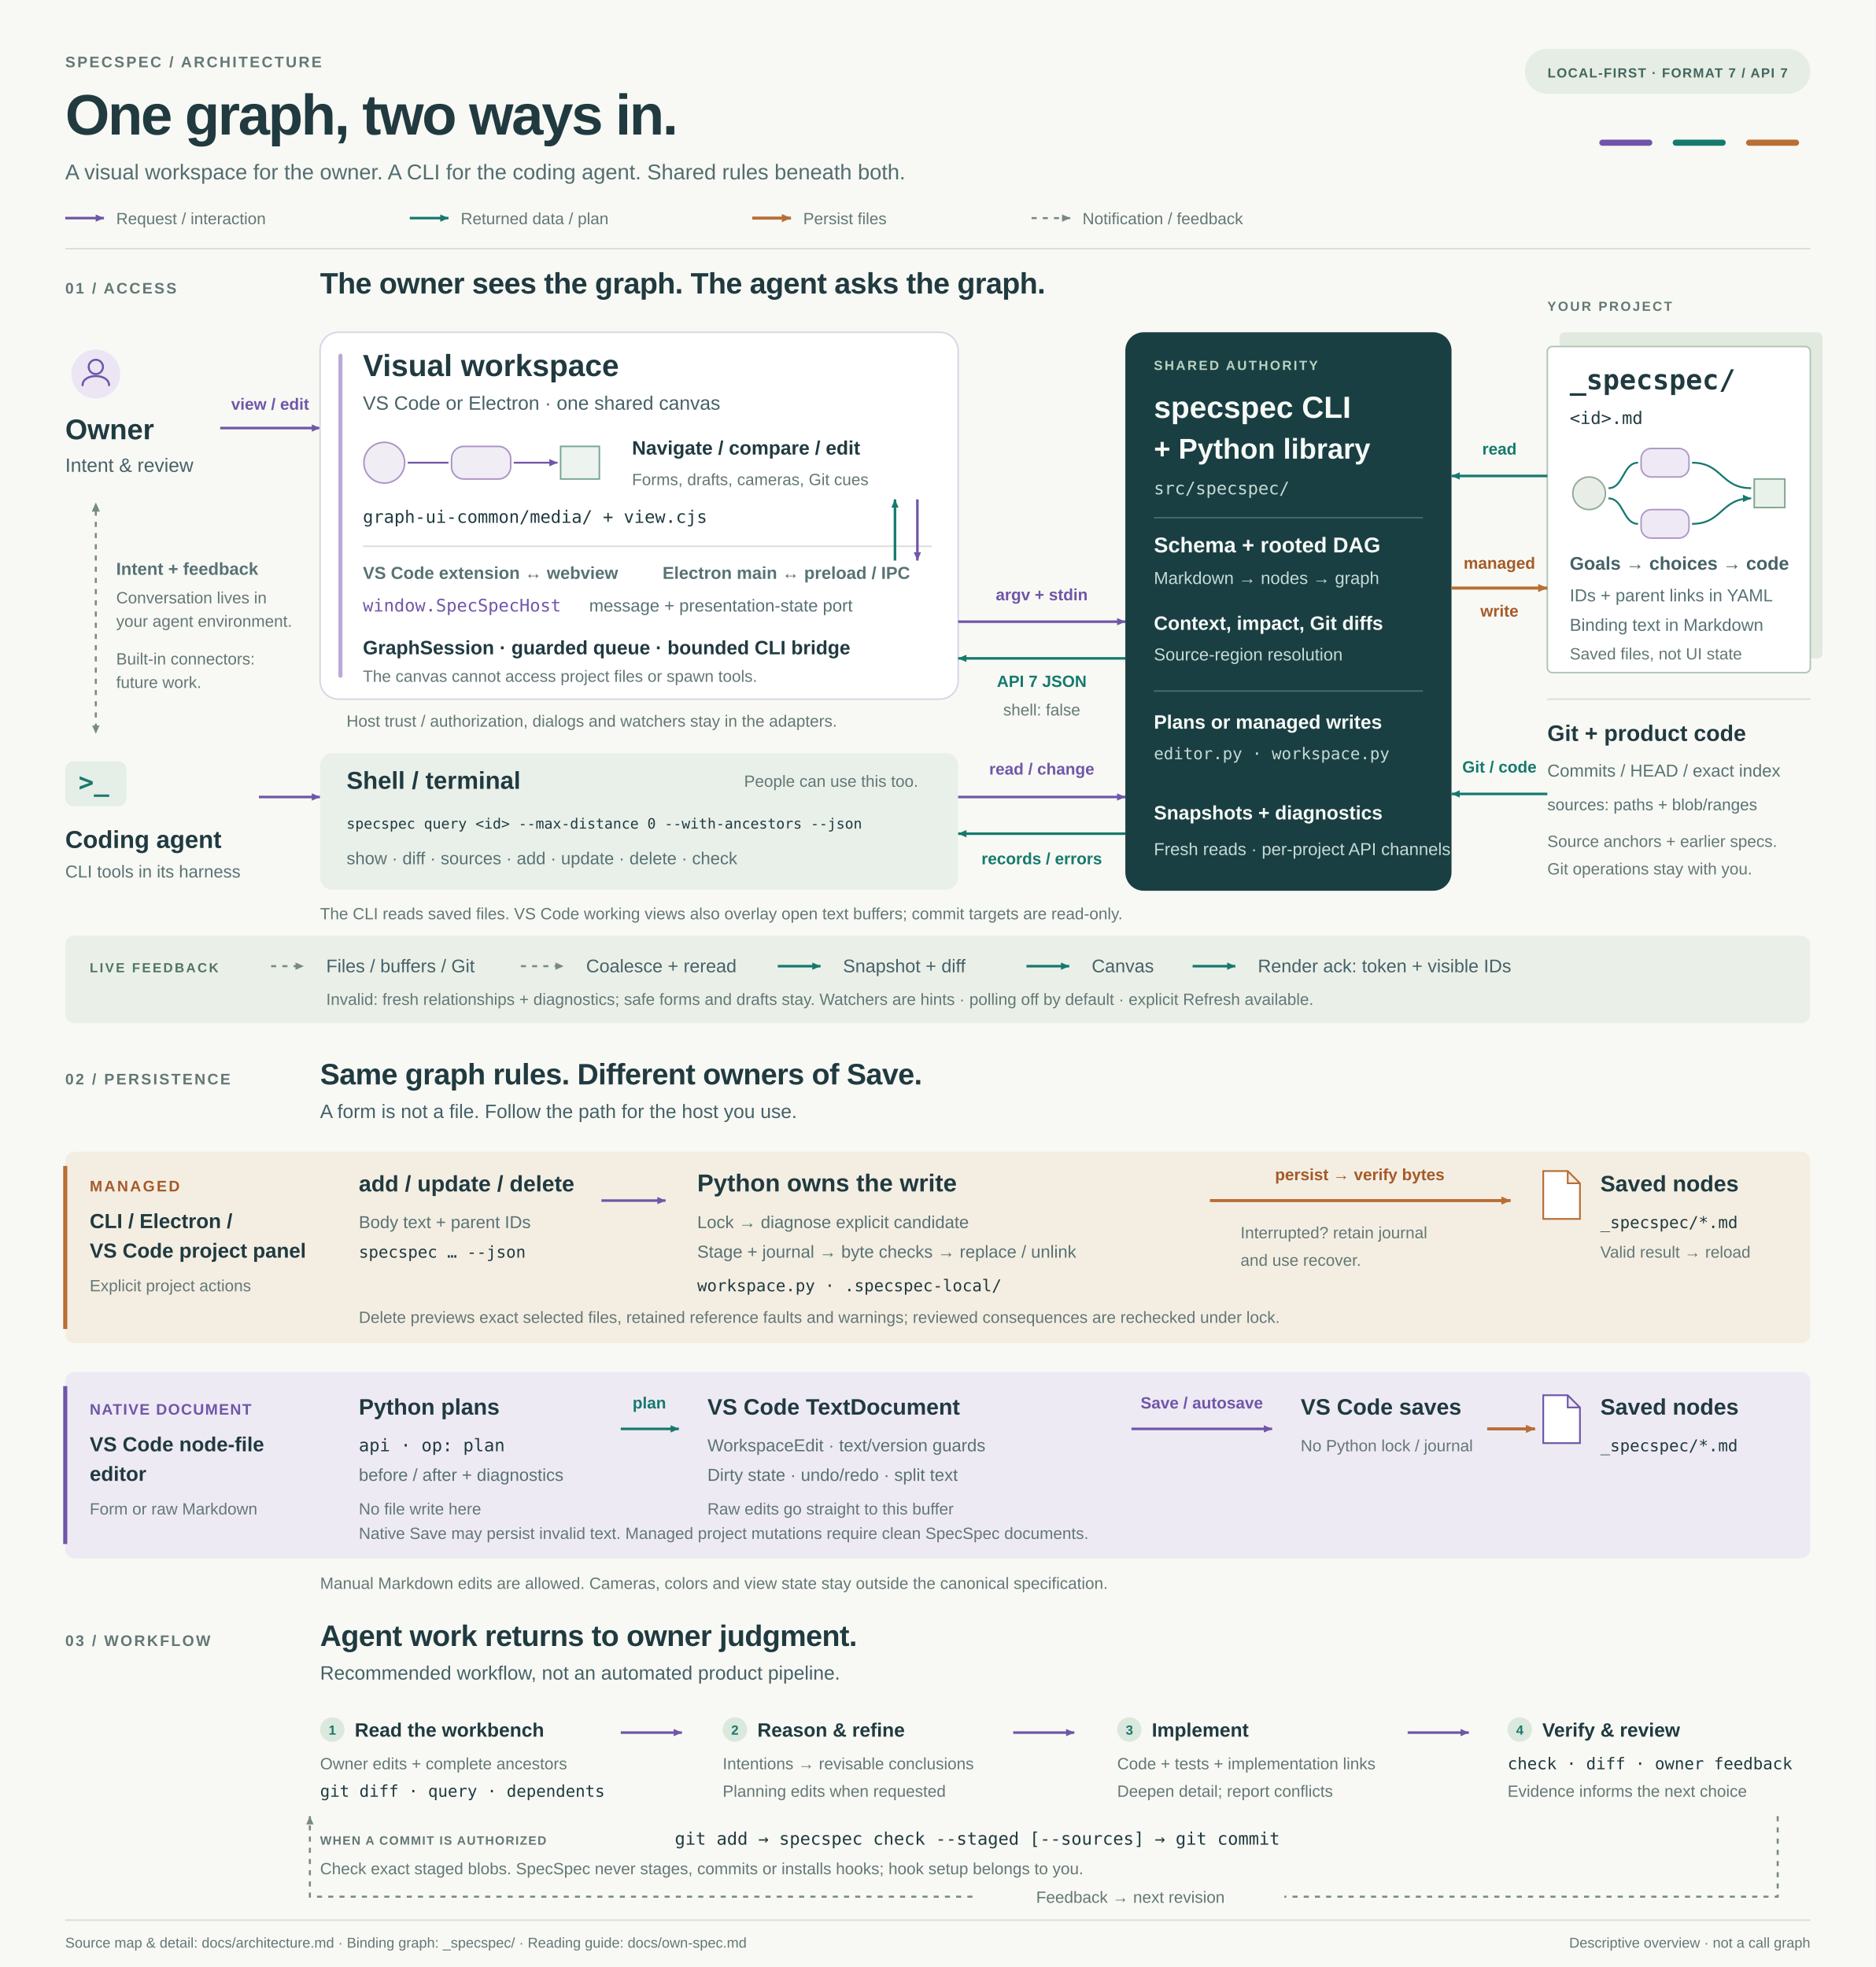
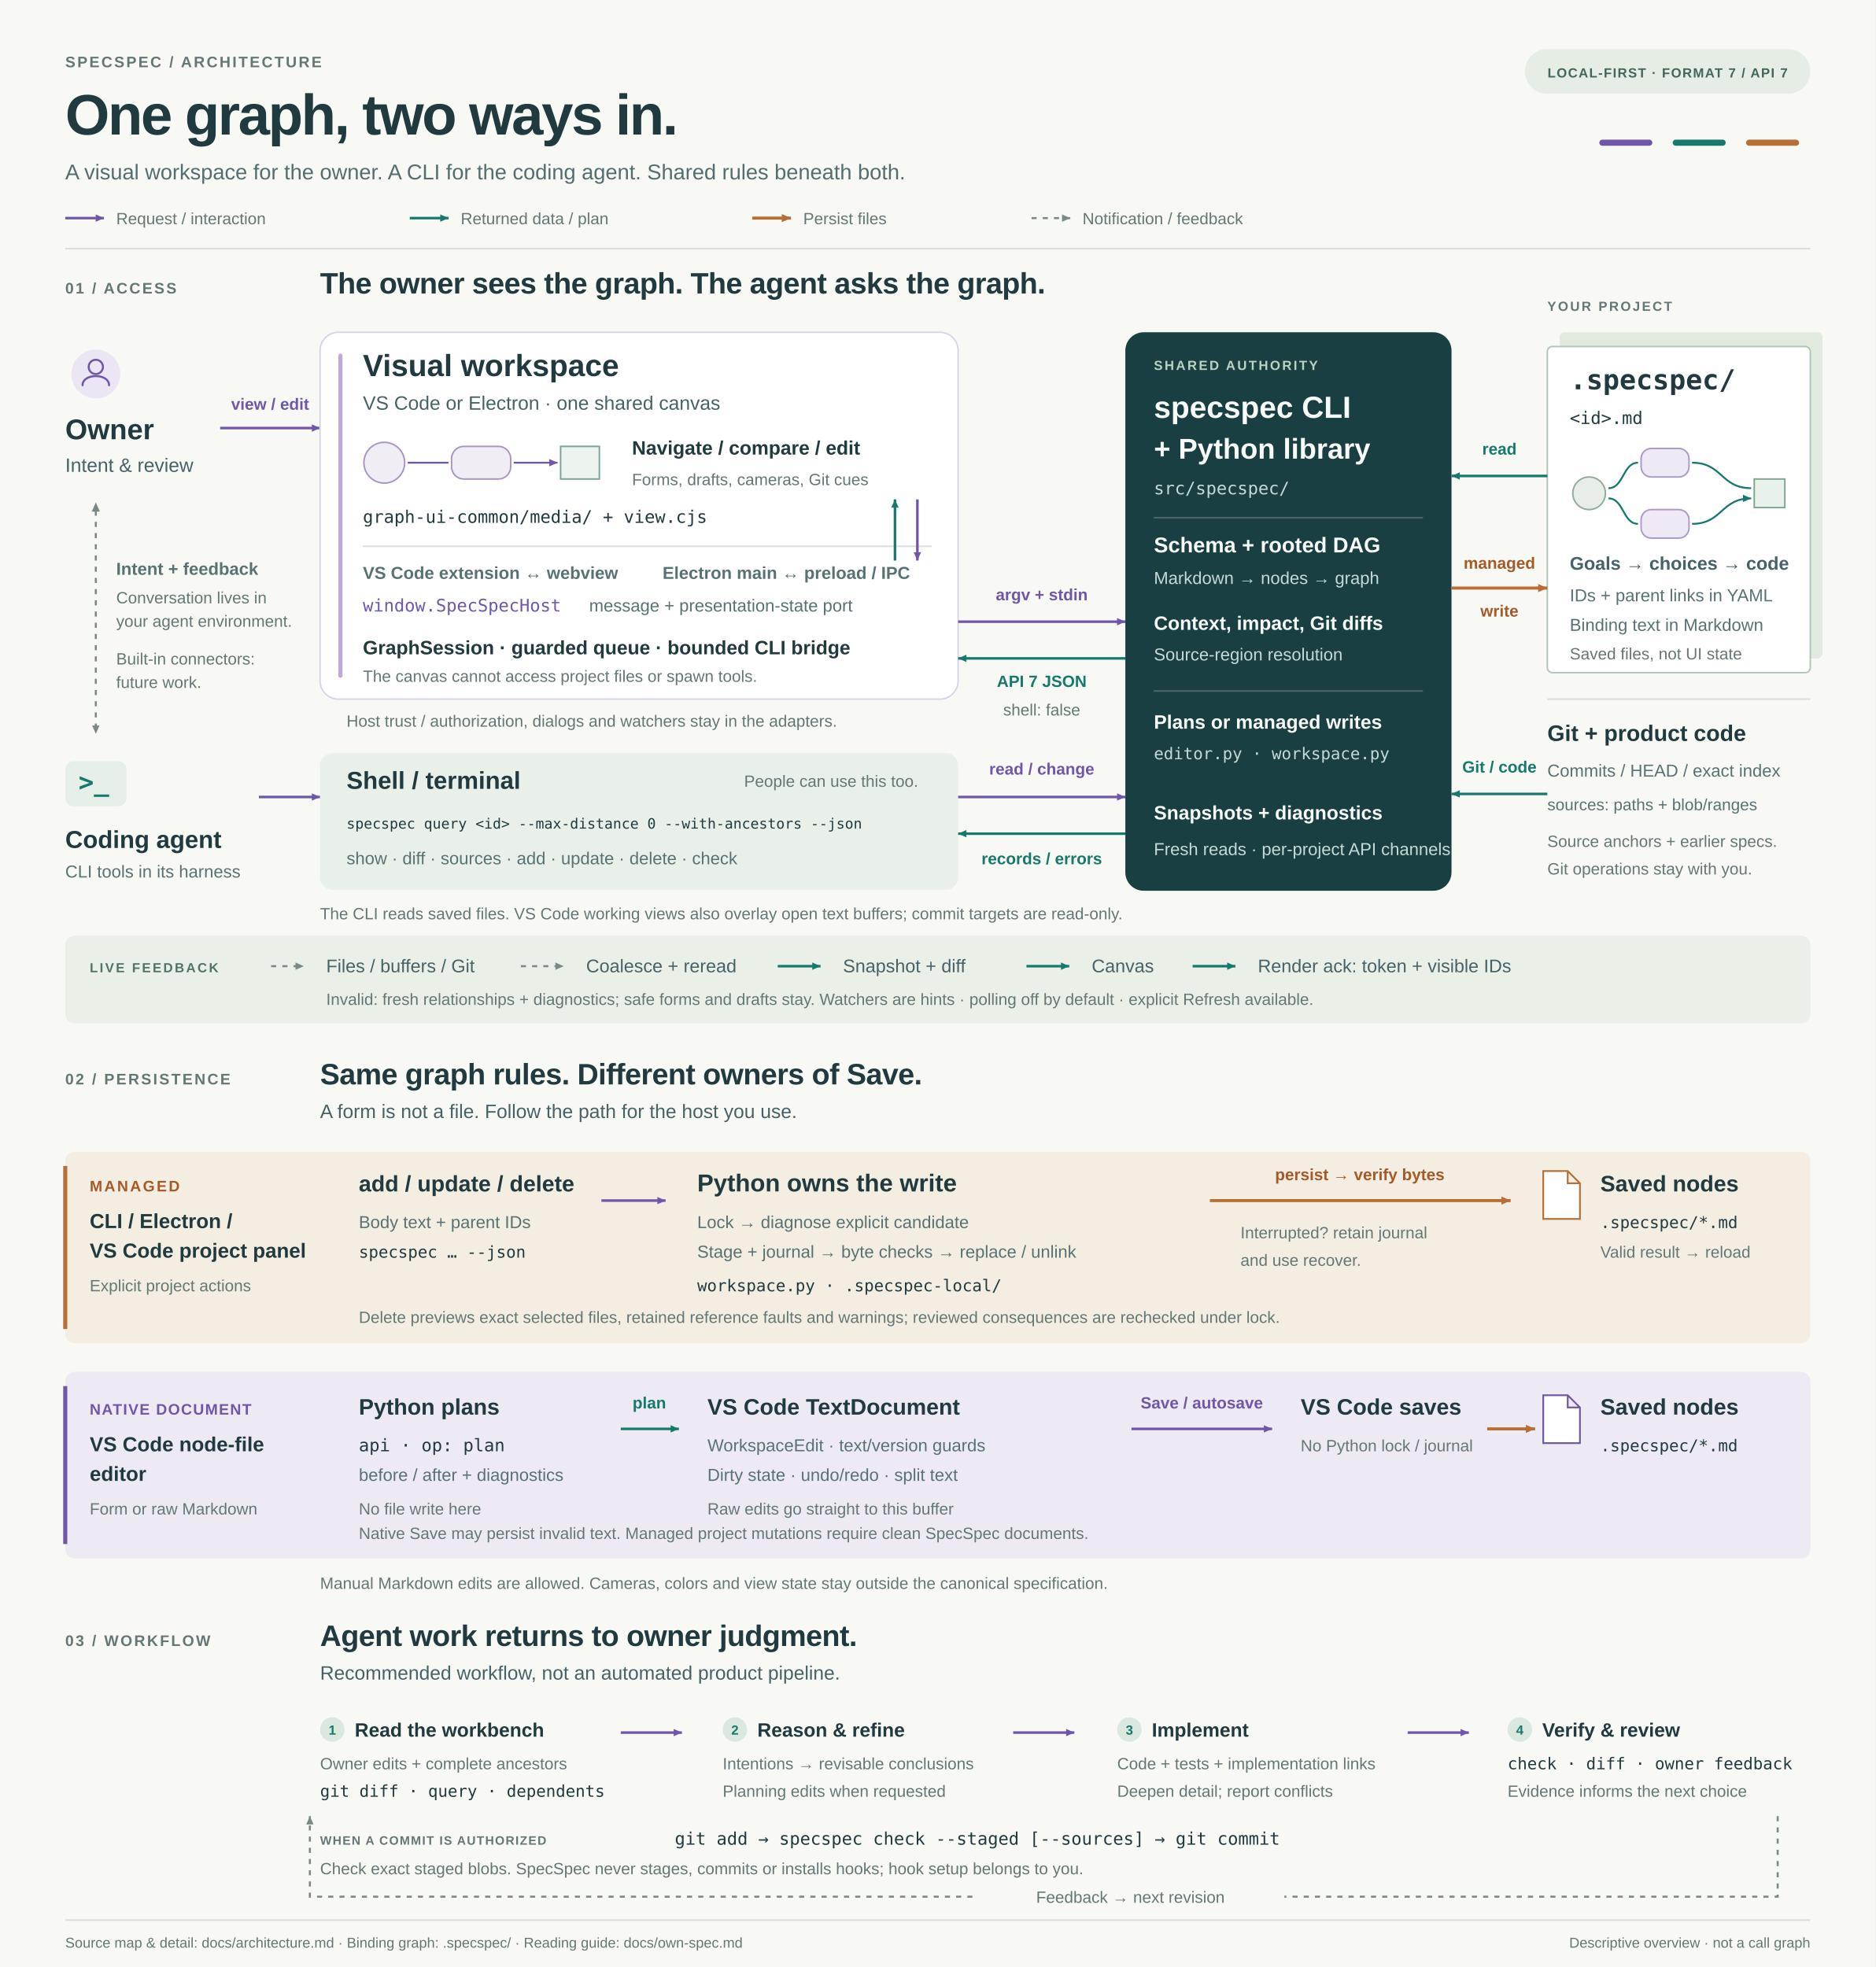
<svg xmlns="http://www.w3.org/2000/svg" width="1840" height="1930" viewBox="0 0 1840 1930" role="img" aria-labelledby="architecture-title architecture-description">
  <defs>
    <style>
      text { font-family: "Segoe UI", Arial, sans-serif; fill: #203a40; }
      .eyebrow { font-size: 15px; font-weight: 700; letter-spacing: 1.8px; fill: #637776; }
      .title { font-size: 56px; font-weight: 700; letter-spacing: -1.8px; }
      .subtitle { font-size: 21px; fill: #536d70; }
      .section { font-size: 29px; font-weight: 650; letter-spacing: -.4px; }
      .heading { font-size: 24px; font-weight: 650; }
      .body { font-size: 19px; fill: #466167; }
      .small { font-size: 17px; fill: #587274; }
      .caption { font-size: 16px; fill: #637776; }
      .code { font-family: Consolas, "DejaVu Sans Mono", monospace; font-size: 17px; }
      .label { font-size: 16px; font-weight: 600; }
      .purple { fill: #7056a8; }
      .teal { fill: #16796d; }
      .gold { fill: #a55a28; }
      .white { fill: #f7faf6; }
      .light { fill: #c6dad5; }
      .request { fill: none; stroke: #7056a8; stroke-width: 2.5; marker-end: url(#request-arrow); }
      .response { fill: none; stroke: #16796d; stroke-width: 2.5; marker-end: url(#response-arrow); }
      .write { fill: none; stroke: #b86e35; stroke-width: 3; marker-end: url(#write-arrow); }
      .hint { fill: none; stroke: #788987; stroke-width: 2; stroke-dasharray: 5 6; marker-end: url(#hint-arrow); }
      .hairline { fill: none; stroke: #d7dfd8; stroke-width: 1.5; }
    </style>
    <marker id="request-arrow" viewBox="0 0 10 10" refX="9" refY="5" markerWidth="9" markerHeight="9" markerUnits="userSpaceOnUse" orient="auto">
      <path d="M0 1L9 5L0 9Z" fill="#7056a8" />
    </marker>
    <marker id="response-arrow" viewBox="0 0 10 10" refX="9" refY="5" markerWidth="9" markerHeight="9" markerUnits="userSpaceOnUse" orient="auto">
      <path d="M0 1L9 5L0 9Z" fill="#16796d" />
    </marker>
    <marker id="write-arrow" viewBox="0 0 10 10" refX="9" refY="5" markerWidth="10" markerHeight="10" markerUnits="userSpaceOnUse" orient="auto">
      <path d="M0 1L9 5L0 9Z" fill="#b86e35" />
    </marker>
    <marker id="hint-arrow" viewBox="0 0 10 10" refX="9" refY="5" markerWidth="9" markerHeight="9" markerUnits="userSpaceOnUse" orient="auto">
      <path d="M0 1L9 5L0 9Z" fill="#788987" />
    </marker>
  </defs>
  <rect width="1840" height="1930" fill="#f8f9f4" />
  <g id="introduction" aria-label="Overview and visual key">
    <text x="64" y="66" class="eyebrow">SPECSPEC / ARCHITECTURE</text>
    <text x="64" y="132" class="title">One graph, two ways in.</text>
    <text x="64" y="176" class="subtitle">A visual workspace for the owner. A CLI for the coding agent. Shared rules beneath both.</text>
    <rect x="1496" y="48" width="280" height="44" rx="22" fill="#e5ede5" />
    <text x="1636" y="76" text-anchor="middle" class="eyebrow" style="font-size:13px;letter-spacing:1px;fill:#42665d">LOCAL-FIRST · FORMAT 7 / API 7</text>
    <path d="M1572 140H1618" stroke="#7056a8" stroke-width="6" stroke-linecap="round" />
    <path d="M1644 140H1690" stroke="#16796d" stroke-width="6" stroke-linecap="round" />
    <path d="M1716 140H1762" stroke="#b86e35" stroke-width="6" stroke-linecap="round" />
    <path d="M64 214H102" class="request" />
    <text x="114" y="220" class="caption">Request / interaction</text>
    <path d="M402 214H440" class="response" />
    <text x="452" y="220" class="caption">Returned data / plan</text>
    <path d="M738 214H776" class="write" />
    <text x="788" y="220" class="caption">Persist files</text>
    <path d="M1012 214H1050" class="hint" />
    <text x="1062" y="220" class="caption">Notification / feedback</text>
    <path d="M64 244H1776" class="hairline" />
  </g>
  <g id="access-map" aria-label="Two entrances converge on one domain authority and canonical project files">
    <text x="64" y="288" class="eyebrow">01 / ACCESS</text>
    <text x="314" y="288" class="section">The owner sees the graph. The agent asks the graph.</text>
    <g id="owner-entry" aria-label="Owner: browse, edit and review through the visual workspace">
      <circle cx="94" cy="367" r="24" fill="#ece6f4" />
      <circle cx="94" cy="360" r="7" fill="none" stroke="#7056a8" stroke-width="2" />
      <path d="M81 378C81 366 107 366 107 378" fill="none" stroke="#7056a8" stroke-width="2" stroke-linecap="round" />
      <text x="64" y="431" class="heading" style="font-size:28px">Owner</text>
      <text x="64" y="463" class="body">Intent &amp; review</text>
      <path d="M216 420H314" class="request" />
      <text x="265" y="402" text-anchor="middle" class="label purple">view / edit</text>
    </g>
    <g id="conversation" aria-label="Owner-agent conversation is external to SpecSpec">
      <path d="M94 501V720" class="hint" />
      <path d="M90 502L94 493L98 502Z" fill="#788987" />
      <text x="114" y="564" class="small" style="font-weight:600">Intent + feedback</text>
      <text x="114" y="592" class="caption">Conversation lives in</text>
      <text x="114" y="615" class="caption">your agent environment.</text>
      <text x="114" y="652" class="caption">Built-in connectors:</text>
      <text x="114" y="675" class="caption">future work.</text>
    </g>
    <g id="visual-workspace" aria-label="One unprivileged canvas and narrow VS Code or Electron adapters">
      <rect x="314" y="326" width="626" height="360" rx="18" fill="#fff" stroke="#d8d4e5" stroke-width="1.5" />
      <path d="M334 349V663" stroke="#bca9d7" stroke-width="4" stroke-linecap="round" />
      <text x="356" y="369" class="heading" style="font-size:30px">Visual workspace</text>
      <text x="356" y="402" class="body">VS Code or Electron · one shared canvas</text>
      <g id="canvas-miniature" aria-label="Illustrative graph canvas">
        <circle cx="377" cy="454" r="20" fill="#f0edf5" stroke="#aa94c4" stroke-width="1.5" />
        <rect x="443" y="438" width="58" height="32" rx="12" fill="#f0edf5" stroke="#aa94c4" stroke-width="1.5" />
        <rect x="550" y="438" width="38" height="32" fill="#edf4ef" stroke="#77a598" stroke-width="1.5" />
        <path d="M400 454H440M504 454H547" class="request" style="stroke-width:1.8" />
      </g>
      <text x="620" y="446" class="body" style="font-weight:650;fill:#203a40">Navigate / compare / edit</text>
      <text x="620" y="476" class="caption">Forms, drafts, cameras, Git cues</text>
      <text x="356" y="513" class="code">graph-ui-common/media/ + view.cjs</text>
      <path d="M356 536H914" class="hairline" />
      <path d="M900 490V550" class="request" />
      <path d="M878 550V490" class="response" />
      <text x="356" y="568" class="small" style="font-weight:600">VS Code extension ↔ webview</text>
      <text x="650" y="568" class="small" style="font-weight:600">Electron main ↔ preload / IPC</text>
      <text x="356" y="600" class="code purple">window.SpecSpecHost</text>
      <text x="578" y="600" class="small">message + presentation-state port</text>
      <text x="356" y="642" class="body" style="font-weight:650;fill:#203a40">GraphSession · guarded queue · bounded CLI bridge</text>
      <text x="356" y="669" class="caption">The canvas cannot access project files or spawn tools.</text>
      <text x="340" y="713" class="caption">Host trust / authorization, dialogs and watchers stay in the adapters.</text>
    </g>
    <g id="agent-entry" aria-label="Coding agent: call the CLI from its own shell, also available to people">
      <rect x="64" y="747" width="60" height="44" rx="8" fill="#e5eee7" />
      <text x="77" y="776" class="code teal" style="font-size:25px;font-weight:700">&gt;_</text>
      <text x="64" y="832" class="heading">Coding agent</text>
      <text x="64" y="861" class="small">CLI tools in its harness</text>
      <path d="M254 782H314" class="request" />
      <rect x="314" y="739" width="626" height="134" rx="12" fill="#e9f0e9" />
      <text x="340" y="774" class="heading">Shell / terminal</text>
      <text x="730" y="772" class="caption">People can use this too.</text>
      <text x="340" y="813" class="code" style="font-size:14px">specspec query &lt;id&gt; --max-distance 0 --with-ancestors --json</text>
      <text x="340" y="848" class="small">show · diff · sources · add · update · delete · check</text>
    </g>
    <g id="cli-interface" aria-label="Shell-free argument arrays and UTF-8 stdin go in; API 7 JSON, records and diagnostics come back">
      <path d="M940 610H1104" class="request" />
      <text x="1022" y="589" text-anchor="middle" class="label purple">argv + stdin</text>
      <path d="M1104 646H940" class="response" />
      <text x="1022" y="674" text-anchor="middle" class="label teal">API 7 JSON</text>
      <text x="1022" y="702" text-anchor="middle" class="caption">shell: false</text>
      <path d="M940 782H1104" class="request" />
      <text x="1022" y="760" text-anchor="middle" class="label purple">read / change</text>
      <path d="M1104 818H940" class="response" />
      <text x="1022" y="848" text-anchor="middle" class="label teal">records / errors</text>
    </g>
    <g id="python-authority" aria-label="The CLI and reusable Python library own specification meaning, not the renderer">
      <rect x="1104" y="326" width="320" height="548" rx="18" fill="#193f43" />
      <text x="1132" y="363" class="eyebrow" style="fill:#b9d3c0;font-size:13px">SHARED AUTHORITY</text>
      <text x="1132" y="410" class="heading white" style="font-size:30px">specspec CLI</text>
      <text x="1132" y="450" class="heading white" style="font-size:28px">+ Python library</text>
      <text x="1132" y="485" class="code light">src/specspec/</text>
      <path d="M1132 508H1396" stroke="#4c6869" stroke-width="1.5" />
      <text x="1132" y="542" class="body white" style="font-size:21px;font-weight:650">Schema + rooted DAG</text>
      <text x="1132" y="573" class="small light">Markdown → nodes → graph</text>
      <text x="1132" y="618" class="body white" style="font-weight:650">Context, impact, Git diffs</text>
      <text x="1132" y="648" class="small light">Source-region resolution</text>
      <path d="M1132 678H1396" stroke="#4c6869" stroke-width="1.5" />
      <text x="1132" y="715" class="body white" style="font-weight:650">Plans or managed writes</text>
      <text x="1132" y="745" class="code light" style="font-size:16px">editor.py · workspace.py</text>
      <text x="1132" y="804" class="body white" style="font-weight:650">Snapshots + diagnostics</text>
      <text x="1132" y="839" class="small light">Fresh reads · per-project API channels</text>
    </g>
    <g id="project-data" aria-label="Canonical saved Markdown DAG, Git snapshots and linked product sources">
      <text x="1518" y="305" class="eyebrow" style="font-size:13px">YOUR PROJECT</text>
      <rect x="1530" y="326" width="258" height="320" rx="5" fill="#e2e9df" />
      <rect x="1518" y="340" width="258" height="320" rx="5" fill="#fff" stroke="#afc5b6" stroke-width="1.5" />
-       <text x="1540" y="382" class="code" style="font-size:27px;font-weight:700">_specspec/</text>
+       <text x="1540" y="382" class="code" style="font-size:27px;font-weight:700">.specspec/</text>
      <text x="1540" y="416" class="code">&lt;id&gt;.md</text>
      <g id="canonical-dag" aria-label="One manifesto, multi-parent requirements and implementation leaves">
        <circle cx="1559" cy="484" r="16" fill="#e8eee7" stroke="#91aa99" stroke-width="1.5" />
        <rect x="1610" y="440" width="47" height="28" rx="10" fill="#efe9f5" stroke="#ad99c7" stroke-width="1.5" />
        <rect x="1610" y="500" width="47" height="28" rx="10" fill="#efe9f5" stroke="#ad99c7" stroke-width="1.5" />
        <rect x="1721" y="470" width="30" height="28" fill="#e9f2ea" stroke="#80a58e" stroke-width="1.5" />
        <path d="M1578 479C1593 479 1592 454 1607 454M1578 489C1593 489 1592 514 1607 514M1660 454C1690 454 1688 479 1718 479M1660 514C1690 514 1688 489 1718 489" class="response" style="stroke-width:1.8" />
      </g>
      <text x="1540" y="559" class="body" style="font-size:18px;font-weight:650">Goals → choices → code</text>
      <text x="1540" y="590" class="small">IDs + parent links in YAML</text>
      <text x="1540" y="619" class="small">Binding text in Markdown</text>
      <text x="1540" y="647" class="caption">Saved files, not UI state</text>
      <path d="M1518 686H1776" class="hairline" />
      <text x="1518" y="727" class="heading" style="font-size:22px">Git + product code</text>
      <text x="1518" y="762" class="small">Commits / HEAD / exact index</text>
      <text x="1518" y="795" class="small" style="font-size:16px">sources: paths + blob/ranges</text>
      <text x="1518" y="831" class="caption">Source anchors + earlier specs.</text>
      <text x="1518" y="858" class="caption">Git operations stay with you.</text>
    </g>
    <g id="project-interface" aria-label="Python reads files and Git snapshots; managed operations write files. Native saves are detailed in section two.">
      <path d="M1518 467H1424" class="response" />
      <text x="1471" y="446" text-anchor="middle" class="label teal">read</text>
      <path d="M1424 577H1518" class="write" />
      <text x="1471" y="558" text-anchor="middle" class="label gold">managed</text>
      <text x="1471" y="605" text-anchor="middle" class="label gold">write</text>
      <path d="M1518 779H1424" class="response" />
      <text x="1471" y="758" text-anchor="middle" class="label teal">Git / code</text>
    </g>
    <text x="314" y="902" class="caption">The CLI reads saved files. VS Code working views also overlay open text buffers; commit targets are read-only.</text>
  </g>
  <g id="refresh-loop" aria-label="Live feedback: events prompt coalesced rereads, snapshots and acknowledged canvas rendering">
    <rect x="64" y="918" width="1712" height="86" rx="9" fill="#eaf0e8" />
    <text x="88" y="954" class="eyebrow" style="font-size:13px;fill:#507465">LIVE FEEDBACK</text>
    <path d="M266 948H298" class="hint" />
    <text x="320" y="954" class="body" style="font-size:18px">Files / buffers / Git</text>
    <path d="M511 948H553" class="hint" />
    <text x="575" y="954" class="body" style="font-size:18px">Coalesce + reread</text>
    <path d="M763 948H805" class="response" />
    <text x="827" y="954" class="body" style="font-size:18px">Snapshot + diff</text>
    <path d="M1007 948H1049" class="response" />
    <text x="1071" y="954" class="body" style="font-size:18px">Canvas</text>
    <path d="M1170 948H1212" class="response" />
    <text x="1234" y="954" class="body" style="font-size:18px">Render ack: token + visible IDs</text>
    <text x="320" y="986" class="caption">Invalid: fresh relationships + diagnostics; safe forms and drafts stay. Watchers are hints · polling off by default · explicit Refresh available.</text>
  </g>
  <g id="persistence" aria-label="Same graph rules, different persistence lifecycles">
    <text x="64" y="1064" class="eyebrow">02 / PERSISTENCE</text>
    <text x="314" y="1064" class="section">Same graph rules. Different owners of Save.</text>
    <text x="314" y="1097" class="body">A form is not a file. Follow the path for the host you use.</text>
    <g id="managed-save" aria-label="CLI, Electron and VS Code project actions use Python's locked, journaled managed writer">
      <rect x="64" y="1130" width="1712" height="188" rx="9" fill="#f4eee2" />
      <path d="M64 1144V1304" stroke="#b86e35" stroke-width="4" />
      <text x="88" y="1169" class="eyebrow gold">MANAGED</text>
      <text x="88" y="1205" class="body" style="font-size:20px;font-weight:650;fill:#203a40">CLI / Electron /</text>
      <text x="88" y="1234" class="body" style="font-size:20px;font-weight:650;fill:#203a40">VS Code project panel</text>
      <text x="88" y="1267" class="caption">Explicit project actions</text>
      <text x="352" y="1169" class="heading" style="font-size:22px">add / update / delete</text>
      <text x="352" y="1205" class="small">Body text + parent IDs</text>
      <text x="352" y="1234" class="code" style="font-size:16px">specspec … --json</text>
      <path d="M590 1178H653" class="request" />
      <text x="684" y="1169" class="heading">Python owns the write</text>
      <text x="684" y="1205" class="small">Lock → diagnose explicit candidate</text>
      <text x="684" y="1234" class="small">Stage + journal → byte checks → replace / unlink</text>
      <text x="684" y="1267" class="code" style="font-size:16px">workspace.py · .specspec-local/</text>
      <path d="M1187 1178H1482" class="write" />
      <text x="1334" y="1158" text-anchor="middle" class="label gold">persist → verify bytes</text>
      <text x="1217" y="1215" class="caption">Interrupted? retain journal</text>
      <text x="1217" y="1242" class="caption">and use recover.</text>
      <path d="M1514 1149H1538L1550 1161V1196H1514ZM1538 1149V1161H1550" fill="#fff" stroke="#b86e35" stroke-width="1.7" />
      <text x="1570" y="1169" class="heading" style="font-size:22px">Saved nodes</text>
-       <text x="1570" y="1205" class="code" style="font-size:16px">_specspec/*.md</text>
+       <text x="1570" y="1205" class="code" style="font-size:16px">.specspec/*.md</text>
      <text x="1570" y="1234" class="caption">Valid result → reload</text>
      <text x="352" y="1298" class="caption">Delete previews exact selected files, retained reference faults and warnings; reviewed consequences are rechecked under lock.</text>
    </g>
    <g id="native-save" aria-label="VS Code node-file forms use non-writing Python plans, WorkspaceEdit, native TextDocuments and native Save; raw edits go straight to the buffer">
      <rect x="64" y="1346" width="1712" height="183" rx="9" fill="#eeeaf4" />
      <path d="M64 1360V1515" stroke="#7056a8" stroke-width="4" />
      <text x="88" y="1388" class="eyebrow purple" style="letter-spacing:1px">NATIVE DOCUMENT</text>
      <text x="88" y="1424" class="body" style="font-size:20px;font-weight:650;fill:#203a40">VS Code node-file</text>
      <text x="88" y="1453" class="body" style="font-size:20px;font-weight:650;fill:#203a40">editor</text>
      <text x="88" y="1486" class="caption">Form or raw Markdown</text>
      <text x="352" y="1388" class="heading" style="font-size:22px">Python plans</text>
      <text x="352" y="1424" class="code">api · op: plan</text>
      <text x="352" y="1453" class="small">before / after + diagnostics</text>
      <text x="352" y="1486" class="caption">No file write here</text>
      <path d="M609 1402H666" class="response" />
      <text x="637" y="1382" text-anchor="middle" class="label teal">plan</text>
      <text x="694" y="1388" class="heading" style="font-size:22px">VS Code TextDocument</text>
      <text x="694" y="1424" class="small">WorkspaceEdit · text/version guards</text>
      <text x="694" y="1453" class="small">Dirty state · undo/redo · split text</text>
      <text x="694" y="1486" class="caption">Raw edits go straight to this buffer</text>
      <path d="M1110 1402H1248" class="request" />
      <text x="1179" y="1382" text-anchor="middle" class="label purple">Save / autosave</text>
      <text x="1276" y="1388" class="heading" style="font-size:22px">VS Code saves</text>
      <text x="1276" y="1424" class="caption">No Python lock / journal</text>
      <path d="M1459 1402H1506" class="write" />
      <path d="M1514 1369H1538L1550 1381V1416H1514ZM1538 1369V1381H1550" fill="#fff" stroke="#7056a8" stroke-width="1.7" />
      <text x="1570" y="1388" class="heading" style="font-size:22px">Saved nodes</text>
-       <text x="1570" y="1424" class="code" style="font-size:16px">_specspec/*.md</text>
+       <text x="1570" y="1424" class="code" style="font-size:16px">.specspec/*.md</text>
      <text x="352" y="1510" class="caption">Native Save may persist invalid text. Managed project mutations require clean SpecSpec documents.</text>
    </g>
    <text x="314" y="1559" class="caption">Manual Markdown edits are allowed. Cameras, colors and view state stay outside the canonical specification.</text>
  </g>
  <g id="review-loop" aria-label="Recommended agent working loop and deliberate exact-index validation before authorized commits">
    <text x="64" y="1615" class="eyebrow">03 / WORKFLOW</text>
    <text x="314" y="1615" class="section">Agent work returns to owner judgment.</text>
    <text x="314" y="1648" class="body">Recommended workflow, not an automated product pipeline.</text>
    <g id="inspect-workbench" aria-label="Inspect owner edits and read complete ancestor context">
      <circle cx="326" cy="1697" r="12" fill="#dbe8dd" />
      <text x="326" y="1702" text-anchor="middle" class="label teal" style="font-size:13px">1</text>
      <text x="348" y="1704" class="body" style="font-weight:650;fill:#203a40">Read the workbench</text>
      <text x="314" y="1736" class="caption">Owner edits + complete ancestors</text>
      <text x="314" y="1763" class="code" style="font-size:16px">git diff · query · dependents</text>
    </g>
    <path d="M609 1700H669" class="request" />
    <g id="reason-and-refine" aria-label="Reason about intentions and deepen independently revisable conclusions">
      <circle cx="721" cy="1697" r="12" fill="#dbe8dd" />
      <text x="721" y="1702" text-anchor="middle" class="label teal" style="font-size:13px">2</text>
      <text x="743" y="1704" class="body" style="font-weight:650;fill:#203a40">Reason &amp; refine</text>
      <text x="709" y="1736" class="caption">Intentions → revisable conclusions</text>
      <text x="709" y="1763" class="caption">Planning edits when requested</text>
    </g>
    <path d="M994 1700H1054" class="request" />
    <g id="implement" aria-label="Implement and maintain source and verification links">
      <circle cx="1108" cy="1697" r="12" fill="#dbe8dd" />
      <text x="1108" y="1702" text-anchor="middle" class="label teal" style="font-size:13px">3</text>
      <text x="1130" y="1704" class="body" style="font-weight:650;fill:#203a40">Implement</text>
      <text x="1096" y="1736" class="caption">Code + tests + implementation links</text>
      <text x="1096" y="1763" class="caption">Deepen detail; report conflicts</text>
    </g>
    <path d="M1381 1700H1441" class="request" />
    <g id="verify-and-review" aria-label="Validate, compare and return bounded evidence to the owner">
      <circle cx="1491" cy="1697" r="12" fill="#dbe8dd" />
      <text x="1491" y="1702" text-anchor="middle" class="label teal" style="font-size:13px">4</text>
      <text x="1513" y="1704" class="body" style="font-weight:650;fill:#203a40">Verify &amp; review</text>
      <text x="1479" y="1736" class="code" style="font-size:16px">check · diff · owner feedback</text>
      <text x="1479" y="1763" class="caption">Evidence informs the next choice</text>
    </g>
    <text x="314" y="1810" class="eyebrow" style="font-size:12px;letter-spacing:1px">WHEN A COMMIT IS AUTHORIZED</text>
    <text x="662" y="1810" class="code" style="font-size:17px">git add → specspec check --staged [--sources] → git commit</text>
    <text x="314" y="1839" class="caption">Check exact staged blobs. SpecSpec never stages, commits or installs hooks; hook setup belongs to you.</text>
    <path d="M1744 1782V1861H304V1782" class="hint" />
    <rect x="958" y="1847" width="302" height="26" fill="#f8f9f4" />
    <text x="1109" y="1867" text-anchor="middle" class="caption">Feedback → next revision</text>
  </g>
  <path d="M64 1884H1776" class="hairline" />
-   <text x="64" y="1911" class="caption" style="font-size:14px">Source map &amp; detail: docs/architecture.md · Binding graph: _specspec/ · Reading guide: docs/own-spec.md</text>
+   <text x="64" y="1911" class="caption" style="font-size:14px">Source map &amp; detail: docs/architecture.md · Binding graph: .specspec/ · Reading guide: docs/own-spec.md</text>
  <text x="1776" y="1911" text-anchor="end" class="caption" style="font-size:14px">Descriptive overview · not a call graph</text>
</svg>
